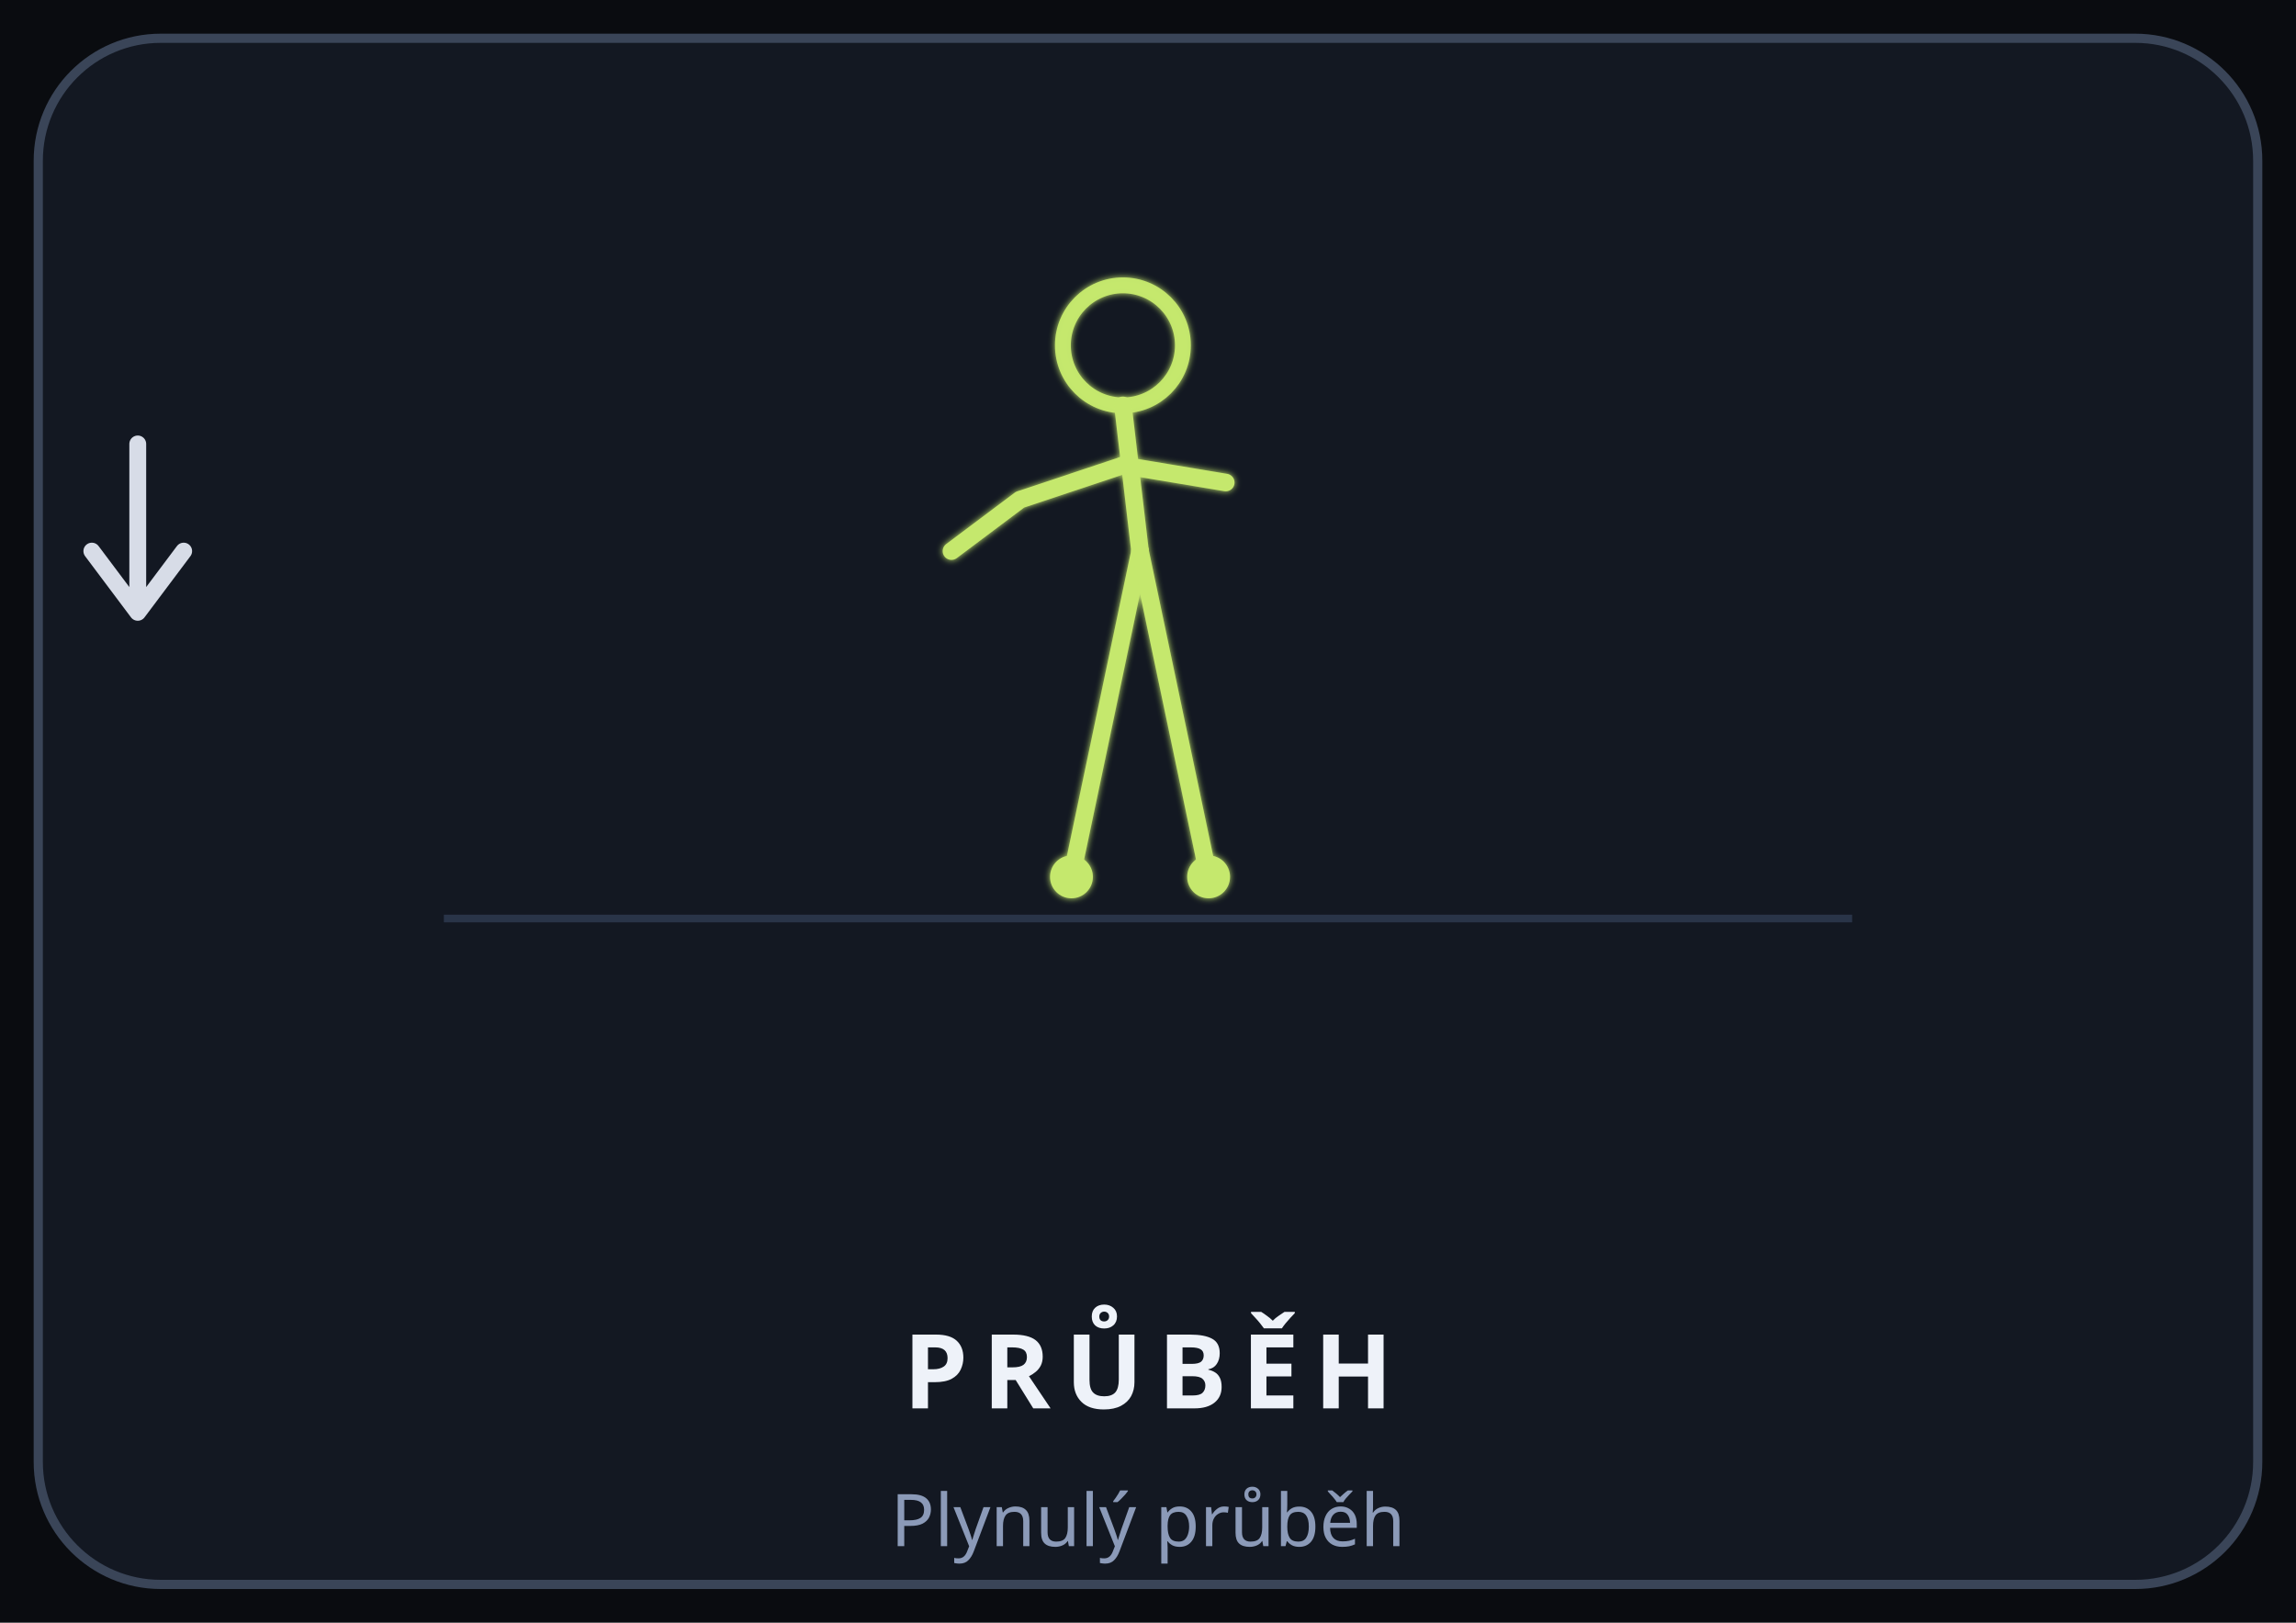
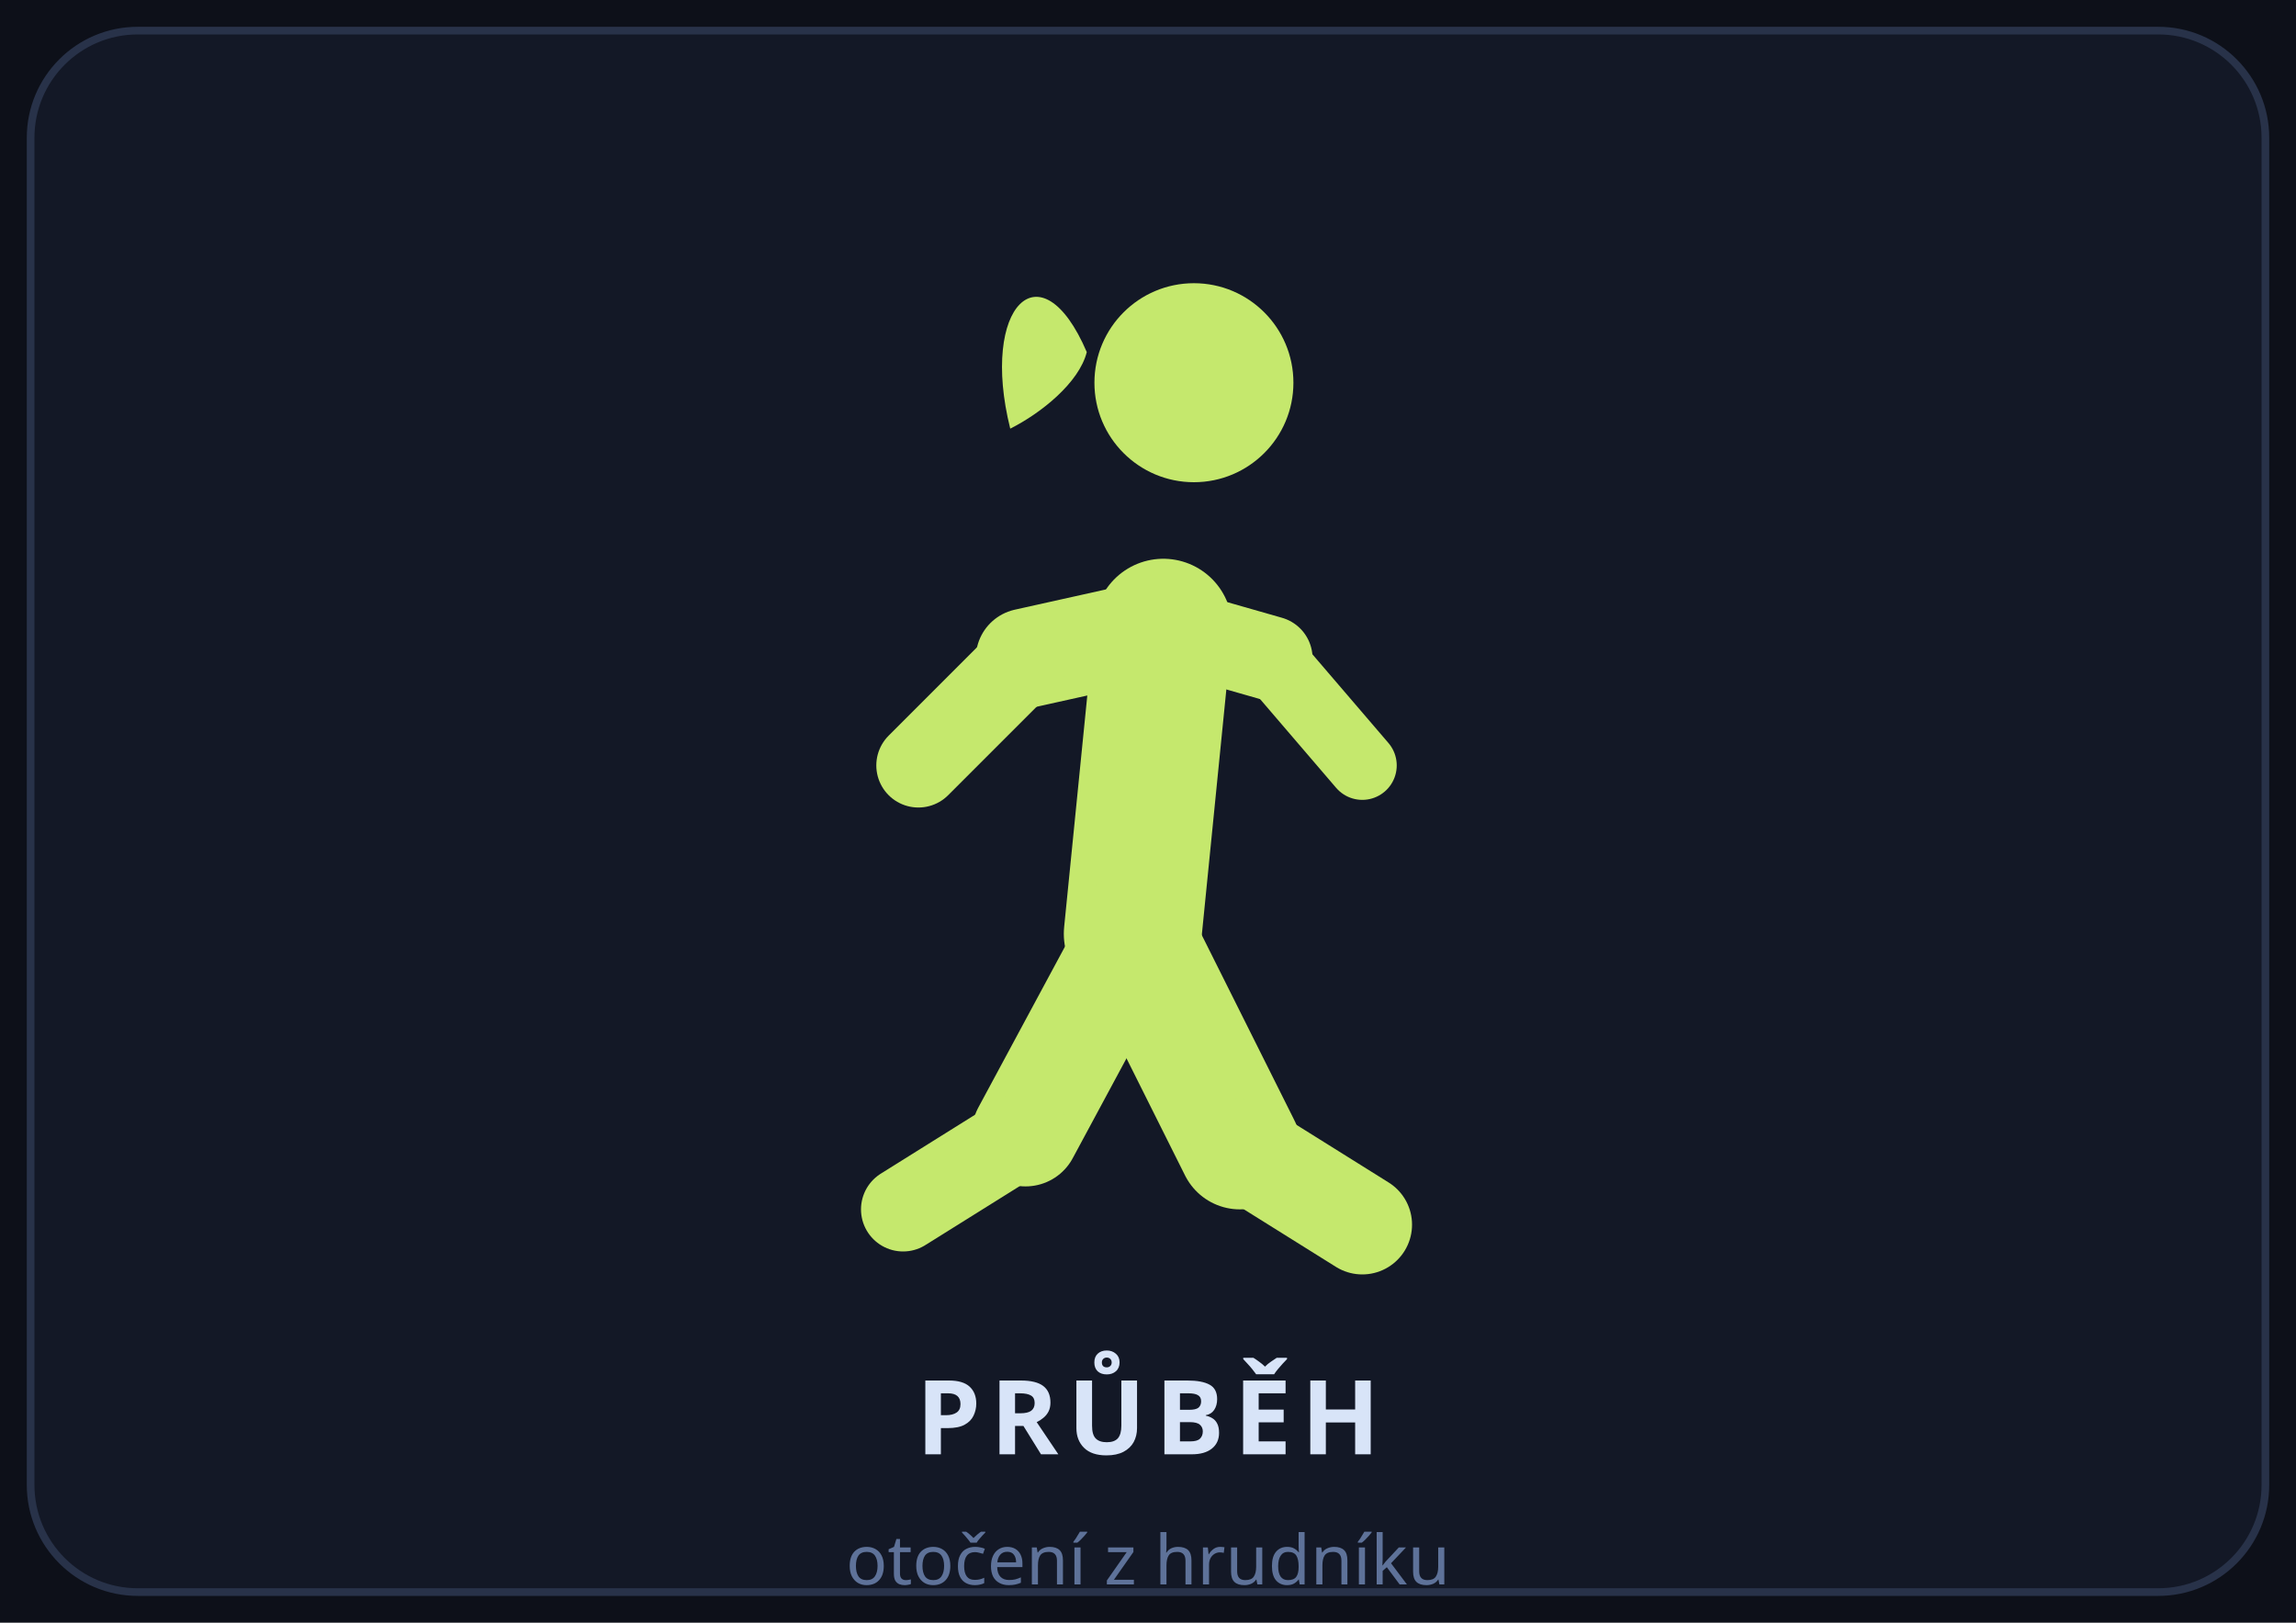
<svg xmlns="http://www.w3.org/2000/svg" viewBox="0 0 300 212" fill="none" aria-hidden="true">
-   <defs>
-     <filter id="sfGlow" x="-40%" y="-40%" width="180%" height="180%">
-       <feGaussianBlur stdDeviation="0.45" result="b" />
-       <feMerge>
-         <feMergeNode in="b" />
-         <feMergeNode in="SourceGraphic" />
-       </feMerge>
-     </filter>
-   </defs>
-   <rect width="300" height="212" fill="#0a0c10" />
-   <rect x="5" y="5" width="290" height="202" rx="16" ry="16" fill="#131822" stroke="#3a4558" stroke-width="1.2" />
-   <g transform="translate(50,12)">
-     <line x1="8" y1="108" x2="192" y2="108" stroke="#4a5f82" stroke-width="1" opacity="0.4" />
-     <g filter="url(#sfGlow)">
-       <g transform="translate(34,4) scale(1.12)">
-         <circle cx="56" cy="26" r="7" stroke="#c5e86d" stroke-width="1.85" fill="none" opacity="0.98" />
-         <path d="M56 33 L58 50" stroke="#c5e86d" stroke-width="2.05" stroke-linecap="round" stroke-linejoin="round" />
-         <path d="M58 50 L50 88" stroke="#c5e86d" stroke-width="2.05" stroke-linecap="round" stroke-linejoin="round" />
-         <path d="M58 50 L66 88" stroke="#c5e86d" stroke-width="2.05" stroke-linecap="round" stroke-linejoin="round" />
-         <path d="M56 40 L44 44 L36 50" stroke="#c5e86d" stroke-width="2.05" stroke-linecap="round" stroke-linejoin="round" />
-         <path d="M56 40 L68 42" stroke="#c5e86d" stroke-width="2.05" stroke-linecap="round" stroke-linejoin="round" />
-         <circle cx="50" cy="88" r="2.5" fill="#c5e86d" />
-         <circle cx="66" cy="88" r="2.5" fill="#c5e86d" />
-       </g>
-     </g>
-   </g>
-   <g transform="translate(18,58)" stroke="#e8edf7" stroke-width="2.2" stroke-linecap="round" stroke-linejoin="round" fill="none" opacity="0.92">
-     <path d="M0 0 L0 22 M-6 14 L0 22 L6 14" />
-   </g>
-   <text x="150" y="184" text-anchor="middle" fill="#eef2f9" font-family="Segoe UI,system-ui,sans-serif" font-size="13.5" font-weight="700" letter-spacing="0.14em">PRŮBĚH</text>
-   <text x="150" y="202" text-anchor="middle" fill="#8b9ab8" font-family="Segoe UI,system-ui,sans-serif" font-size="9.5">Plynulý průběh</text>
+   <rect width="300" height="212" fill="#0d1019" />
+   <rect x="4" y="4" width="292" height="204" rx="14" fill="#131826" stroke="#283249" stroke-width="1" />
+   <line x1="152" y1="82" x2="166" y2="86" stroke="#c5e86d" stroke-width="11" stroke-linecap="round" stroke-linejoin="round" />
+   <line x1="166" y1="86" x2="178" y2="100" stroke="#c5e86d" stroke-width="9" stroke-linecap="round" stroke-linejoin="round" />
+   <line x1="148" y1="122" x2="134" y2="148" stroke="#c5e86d" stroke-width="14" stroke-linecap="round" stroke-linejoin="round" />
+   <line x1="134" y1="148" x2="118" y2="158" stroke="#c5e86d" stroke-width="11" stroke-linecap="round" stroke-linejoin="round" />
+   <line x1="152" y1="82" x2="148" y2="122" stroke="#c5e86d" stroke-width="18" stroke-linecap="round" stroke-linejoin="round" />
+   <line x1="148" y1="122" x2="162" y2="150" stroke="#c5e86d" stroke-width="16" stroke-linecap="round" stroke-linejoin="round" />
+   <line x1="162" y1="150" x2="178" y2="160" stroke="#c5e86d" stroke-width="13" stroke-linecap="round" stroke-linejoin="round" />
+   <line x1="152" y1="82" x2="134" y2="86" stroke="#c5e86d" stroke-width="13" stroke-linecap="round" stroke-linejoin="round" />
+   <line x1="134" y1="86" x2="120" y2="100" stroke="#c5e86d" stroke-width="11" stroke-linecap="round" stroke-linejoin="round" />
+   <path d="M142 46 C136 32 128 40 132 56 C136 54 141 50 142 46Z" fill="#c5e86d" />
+   <circle cx="156" cy="50" r="13" fill="#c5e86d" />
+   <text x="150" y="190" text-anchor="middle" fill="#d8e4f8" font-family="'Segoe UI',system-ui,sans-serif" font-size="13.5" font-weight="700" letter-spacing="0.09em">PRŮBĚH</text>
+   <text x="150" y="207" text-anchor="middle" fill="#5e7299" font-family="'Segoe UI',system-ui,sans-serif" font-size="9" font-weight="400">otočení z hrudníku</text>
</svg>
